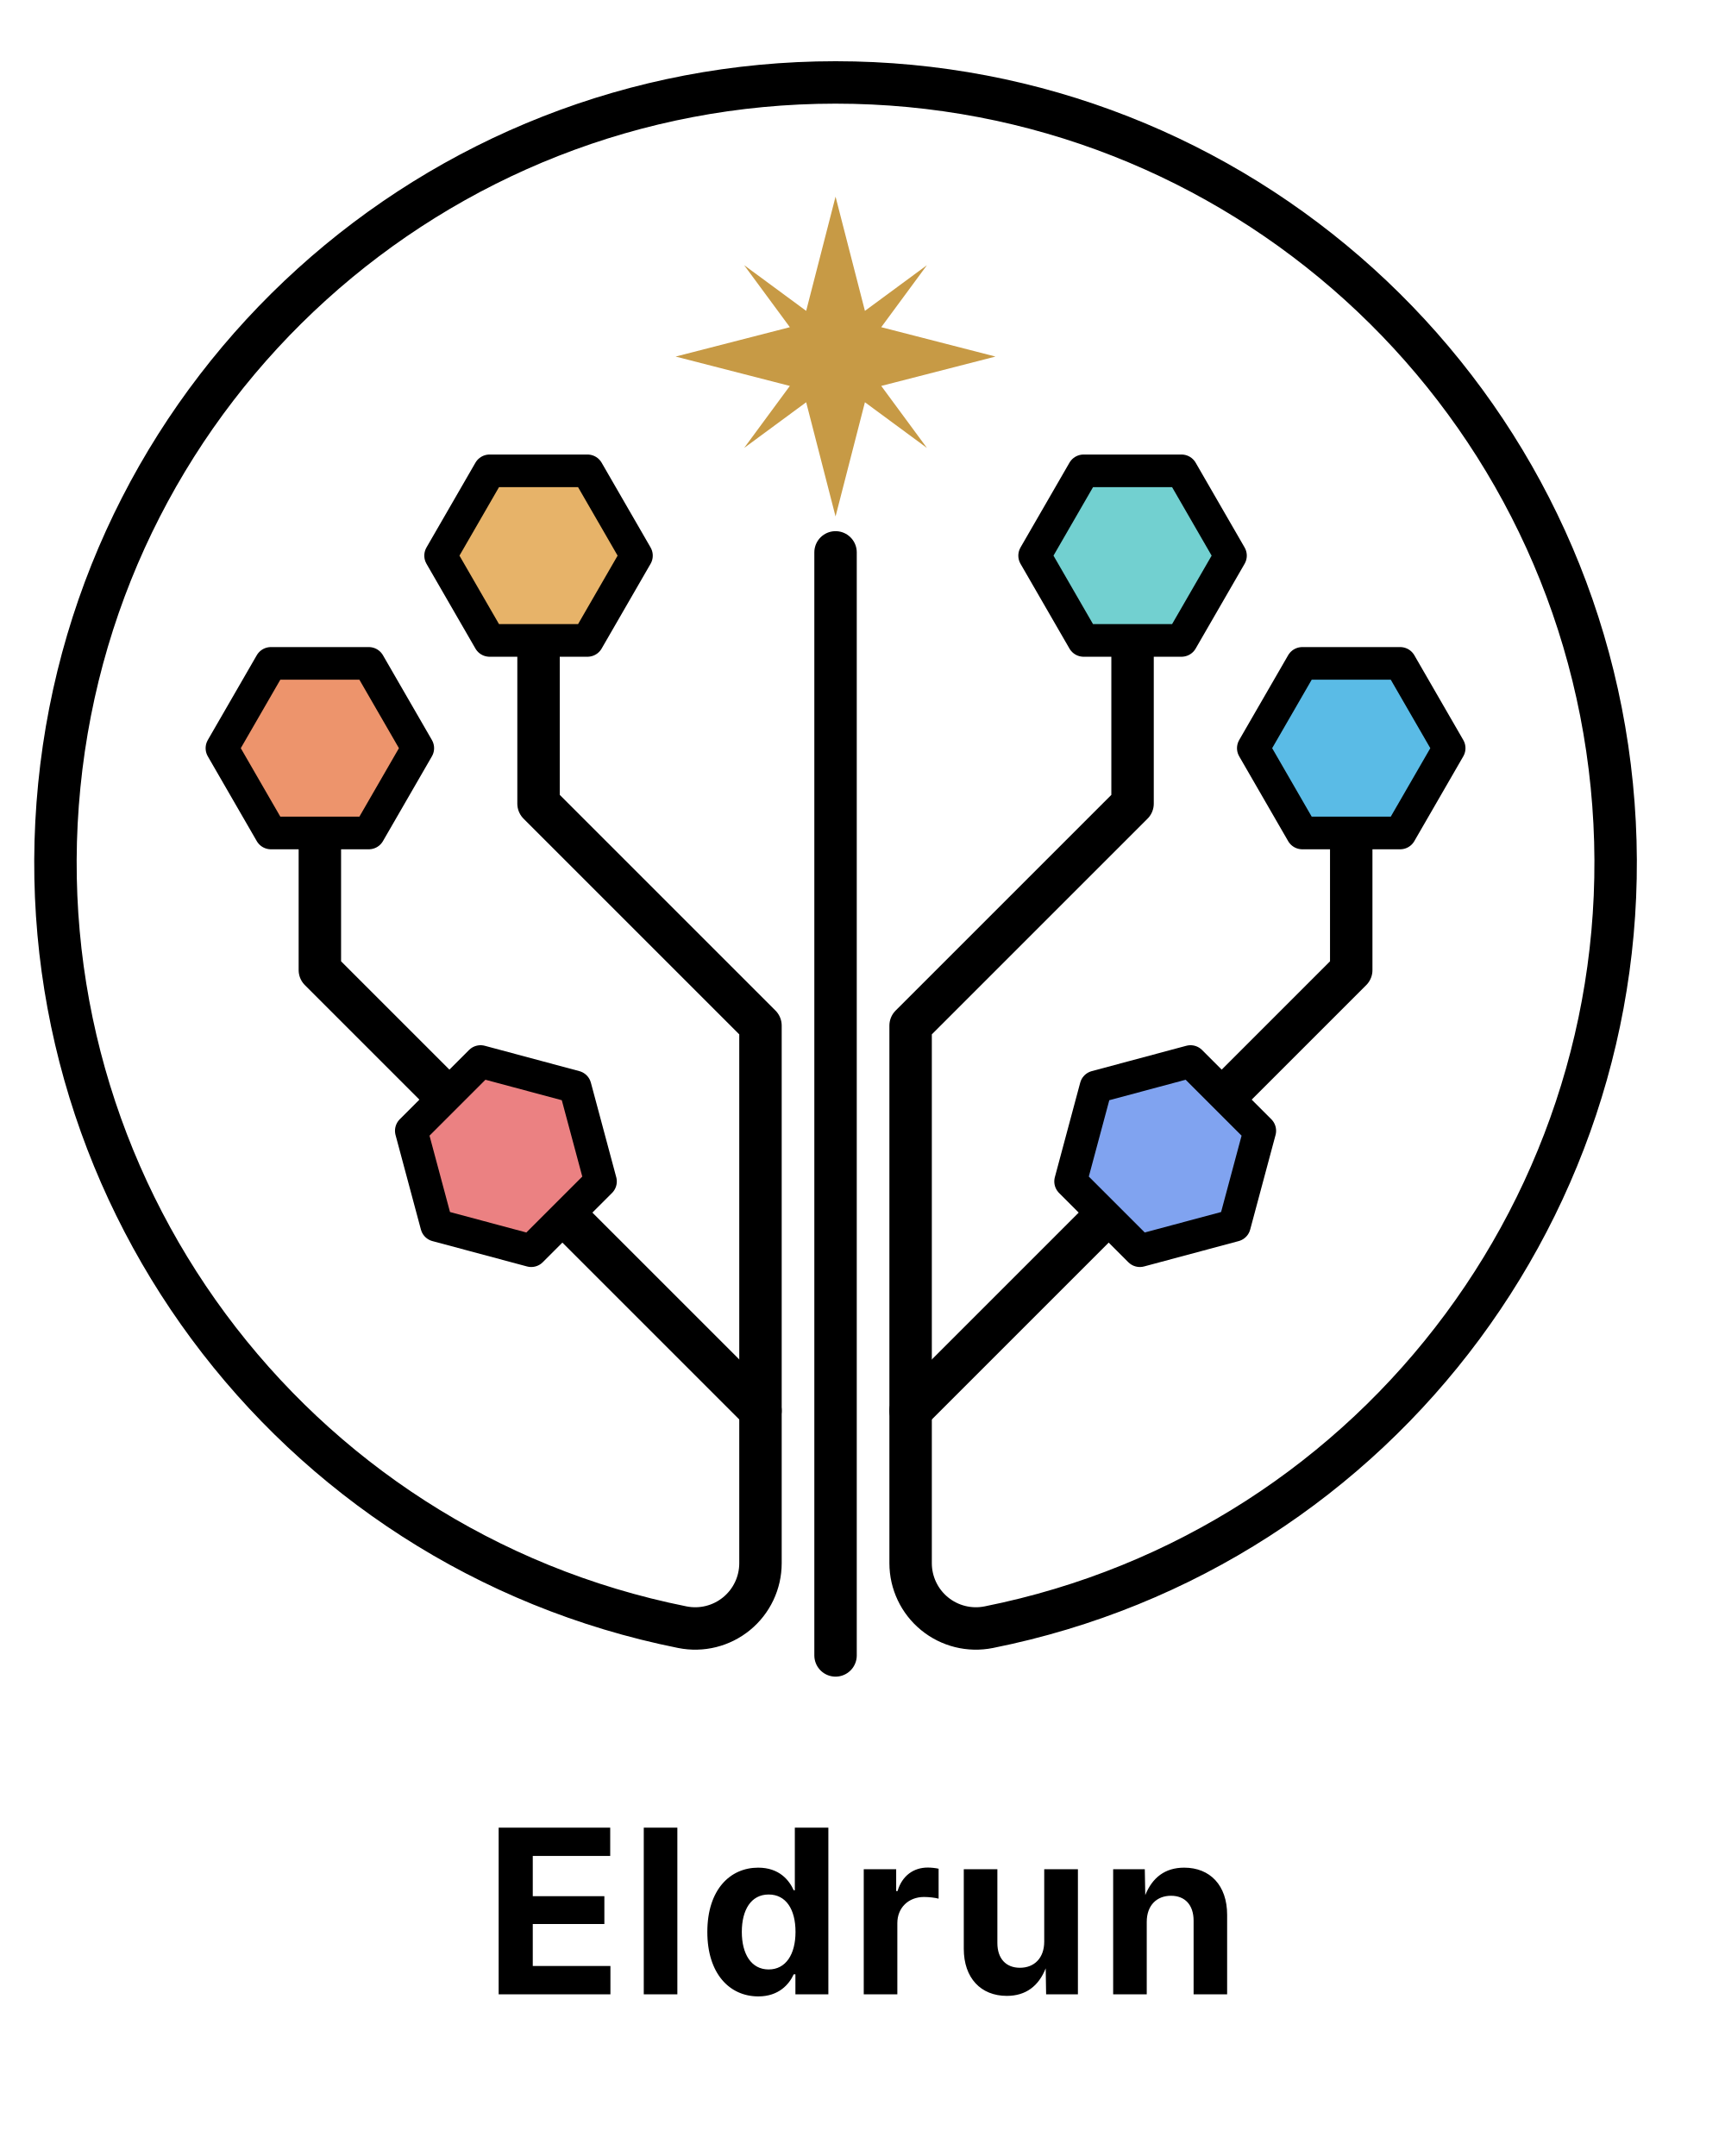
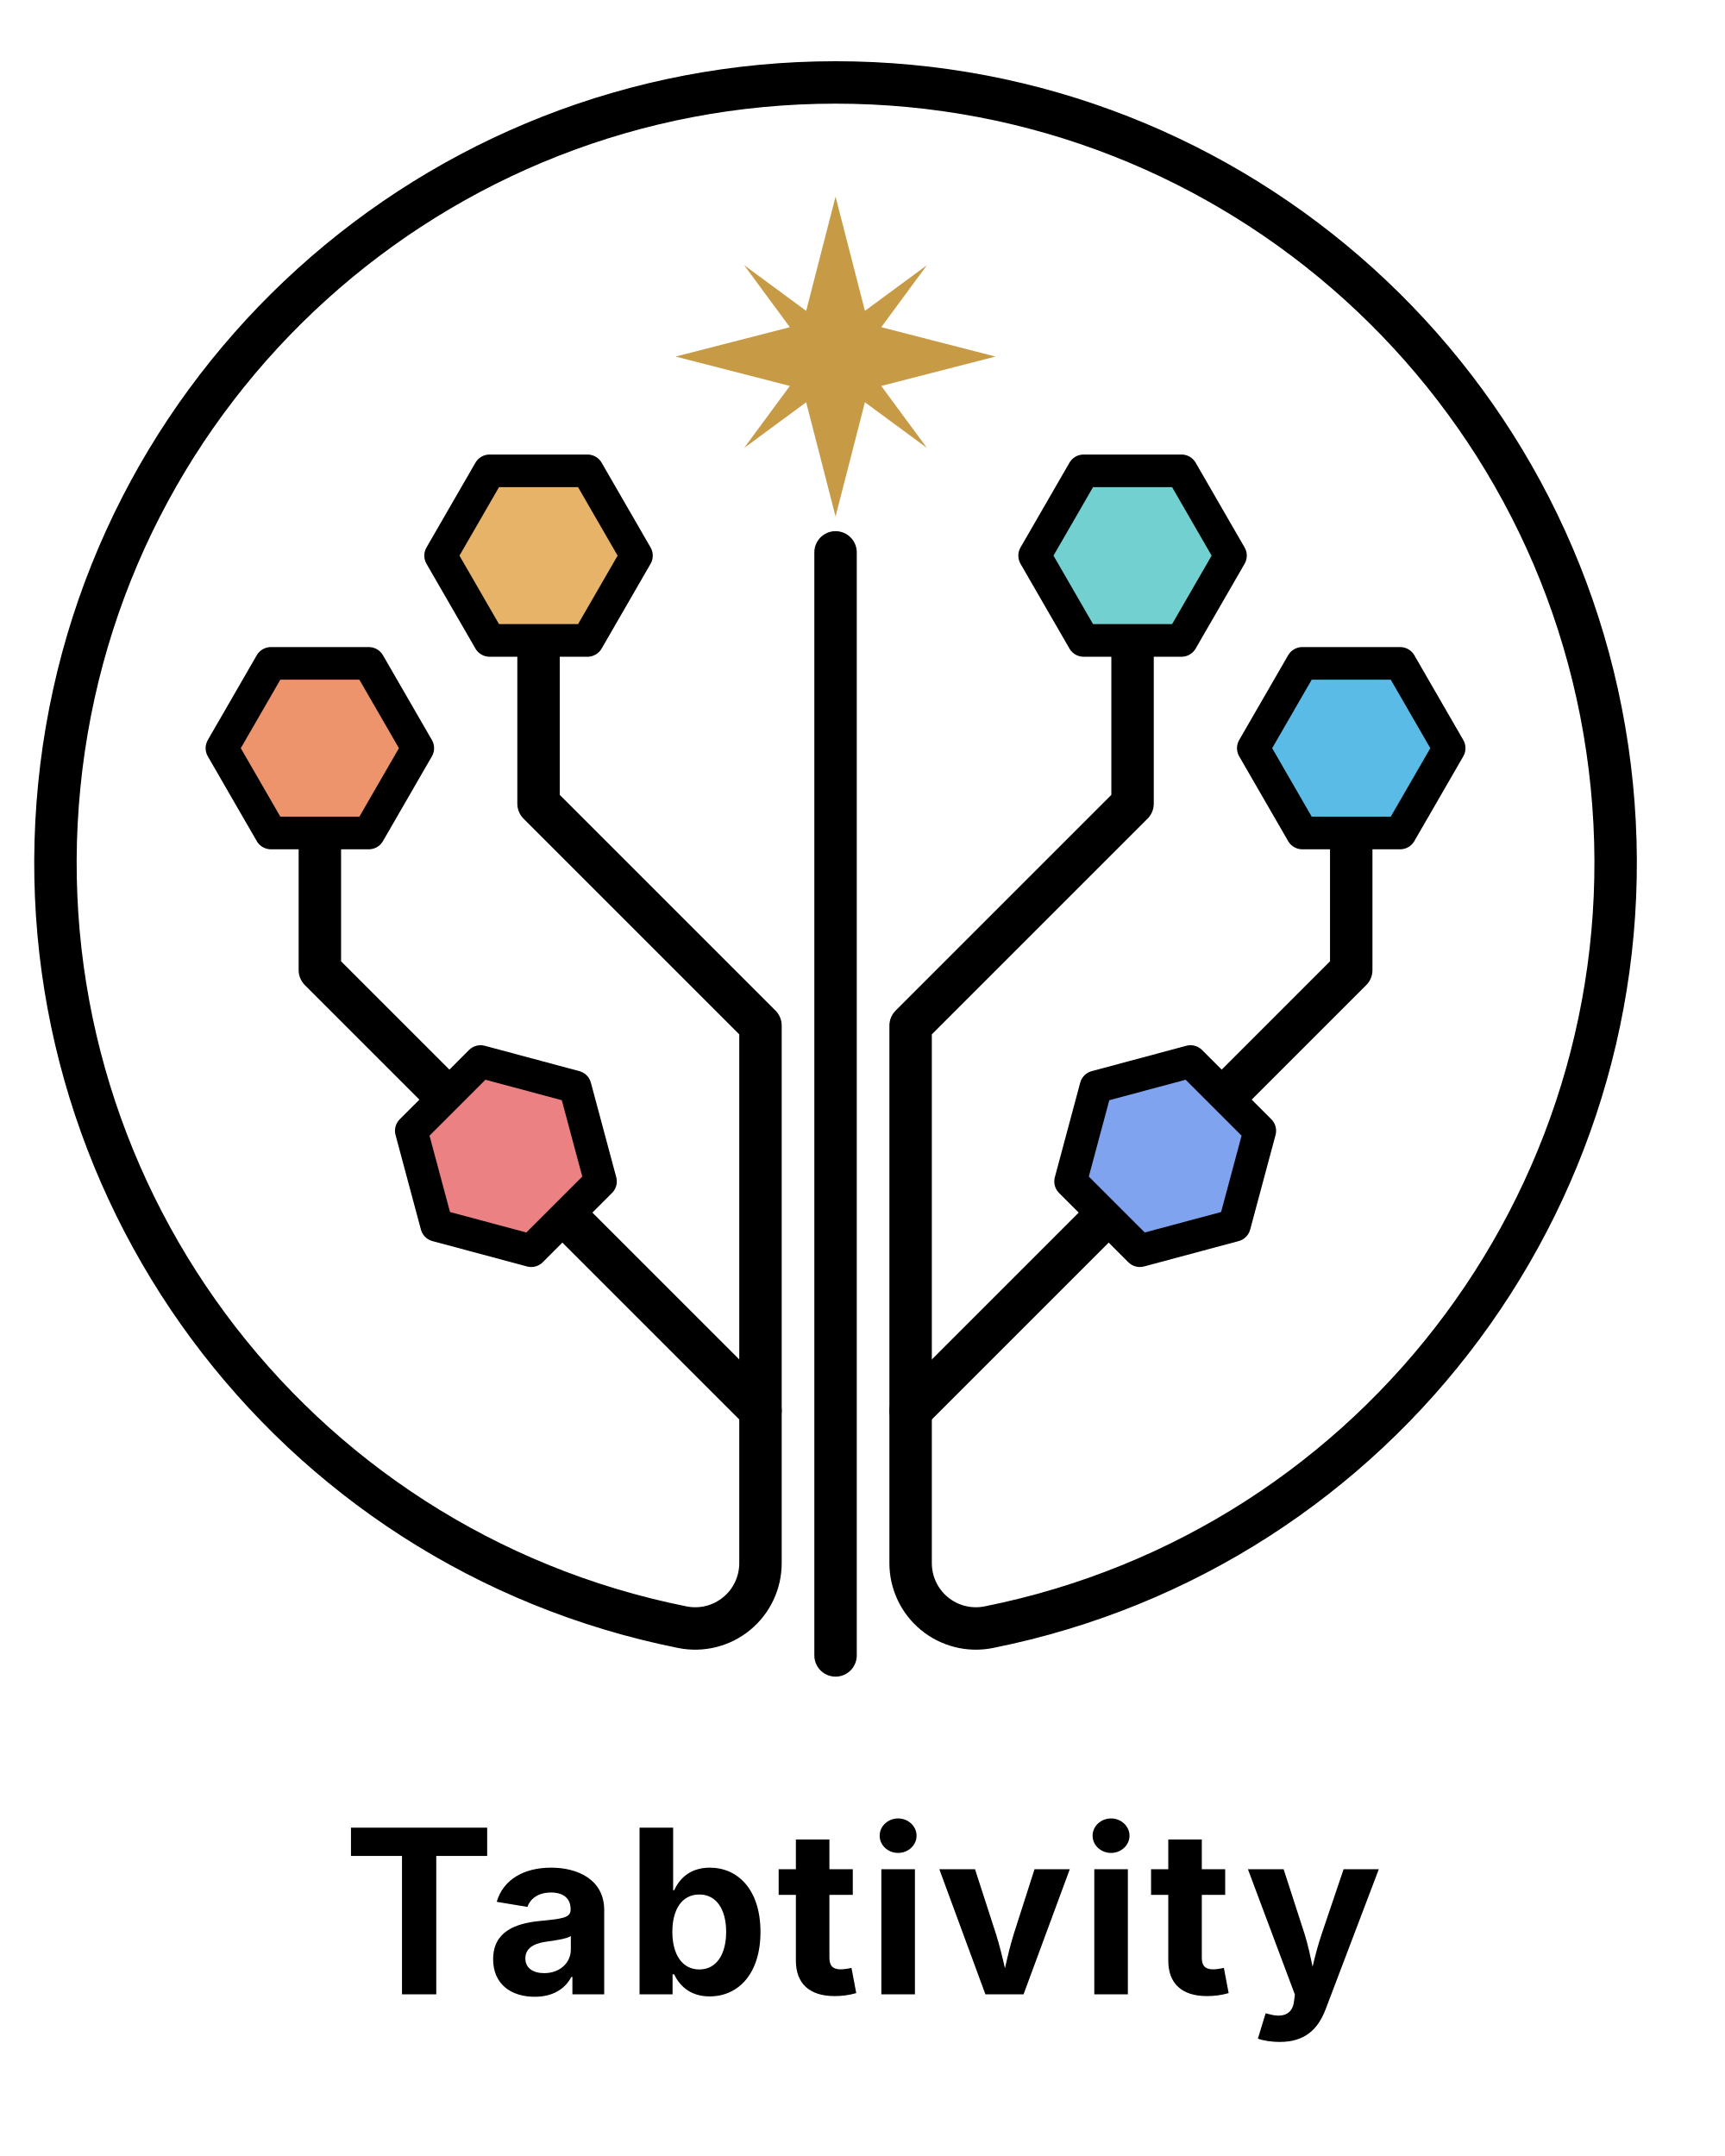
- <svg xmlns="http://www.w3.org/2000/svg" viewBox="0 0 512 640" width="200" height="250" fill="none" role="img" aria-label="Eldrun">
+ <svg xmlns="http://www.w3.org/2000/svg" viewBox="0 0 512 640" width="200" height="250" fill="none" role="img" aria-label="Tabtivity">
  <g transform="translate(0 8) scale(.96875)" stroke="#000000" stroke-linecap="round" stroke-linejoin="round" fill="none">
    <path d="M 165 190 L 165 238 L 233 306 L 233 470.74 A 20 20 0 0 1 209.07 490.35 A 239 239 0 1 1 302.93 490.35 A 20 20 0 0 1 279 470.74 L 279 306 L 347 238 L 347 190" stroke-width="13" />
    <path d="M 256 161 L 256 499" stroke-width="13" />
-     <g id="eldrun-wordmark-branches">
+     <g id="tabtivity-wordmark-branches">
      <path d="M 98 249 L 98 289 L 135.2 326.2 M 174.8 365.8 L 233 424" stroke-width="13" />
    </g>
-     <use href="#eldrun-wordmark-branches" transform="translate(512,0) scale(-1,1)" />
+     <use href="#tabtivity-wordmark-branches" transform="translate(512,0) scale(-1,1)" />
    <path d="M 183.98 353.76 L 162.76 374.98 L 133.79 367.21 L 126.02 338.24 L 147.24 317.02 L 176.21 324.79 Z" fill="#EB8182" stroke-width="10" />
    <path d="M 128 221 L 113 246.98 L 83 246.98 L 68 221 L 83 195.02 L 113 195.02 Z" fill="#ED946C" stroke-width="10" />
    <path d="M 195 162 L 180 187.98 L 150 187.98 L 135 162 L 150 136.02 L 180 136.02 Z" fill="#E7B369" stroke-width="10" />
    <path d="M 377 162 L 362 187.98 L 332 187.98 L 317 162 L 332 136.02 L 362 136.02 Z" fill="#72D0D0" stroke-width="10" />
    <path d="M 444 221 L 429 246.98 L 399 246.98 L 384 221 L 399 195.02 L 429 195.02 Z" fill="#5ABBE6" stroke-width="10" />
    <path d="M 385.98 338.24 L 378.21 367.21 L 349.24 374.98 L 328.02 353.76 L 335.79 324.79 L 364.76 317.02 Z" fill="#80A3F0" stroke-width="10" />
    <path d="M 256 52 L 265 87 L 284 73 L 270 92 L 305 101 L 270 110 L 284 129 L 265 115 L 256 150 L 247 115 L 228 129 L 242 110 L 207 101 L 242 92 L 228 73 L 247 87 Z" fill="#C79A45" stroke="none" />
  </g>
-   <text x="256" y="592" fill="#000000" font-family="Inter, ui-sans-serif, system-ui, sans-serif" font-size="68" font-weight="700" letter-spacing="2" text-anchor="middle">Eldrun</text>
+   <text x="256" y="592" fill="#000000" font-family="Inter, ui-sans-serif, system-ui, sans-serif" font-size="68" font-weight="700" letter-spacing="2" text-anchor="middle">Tabtivity</text>
</svg>
